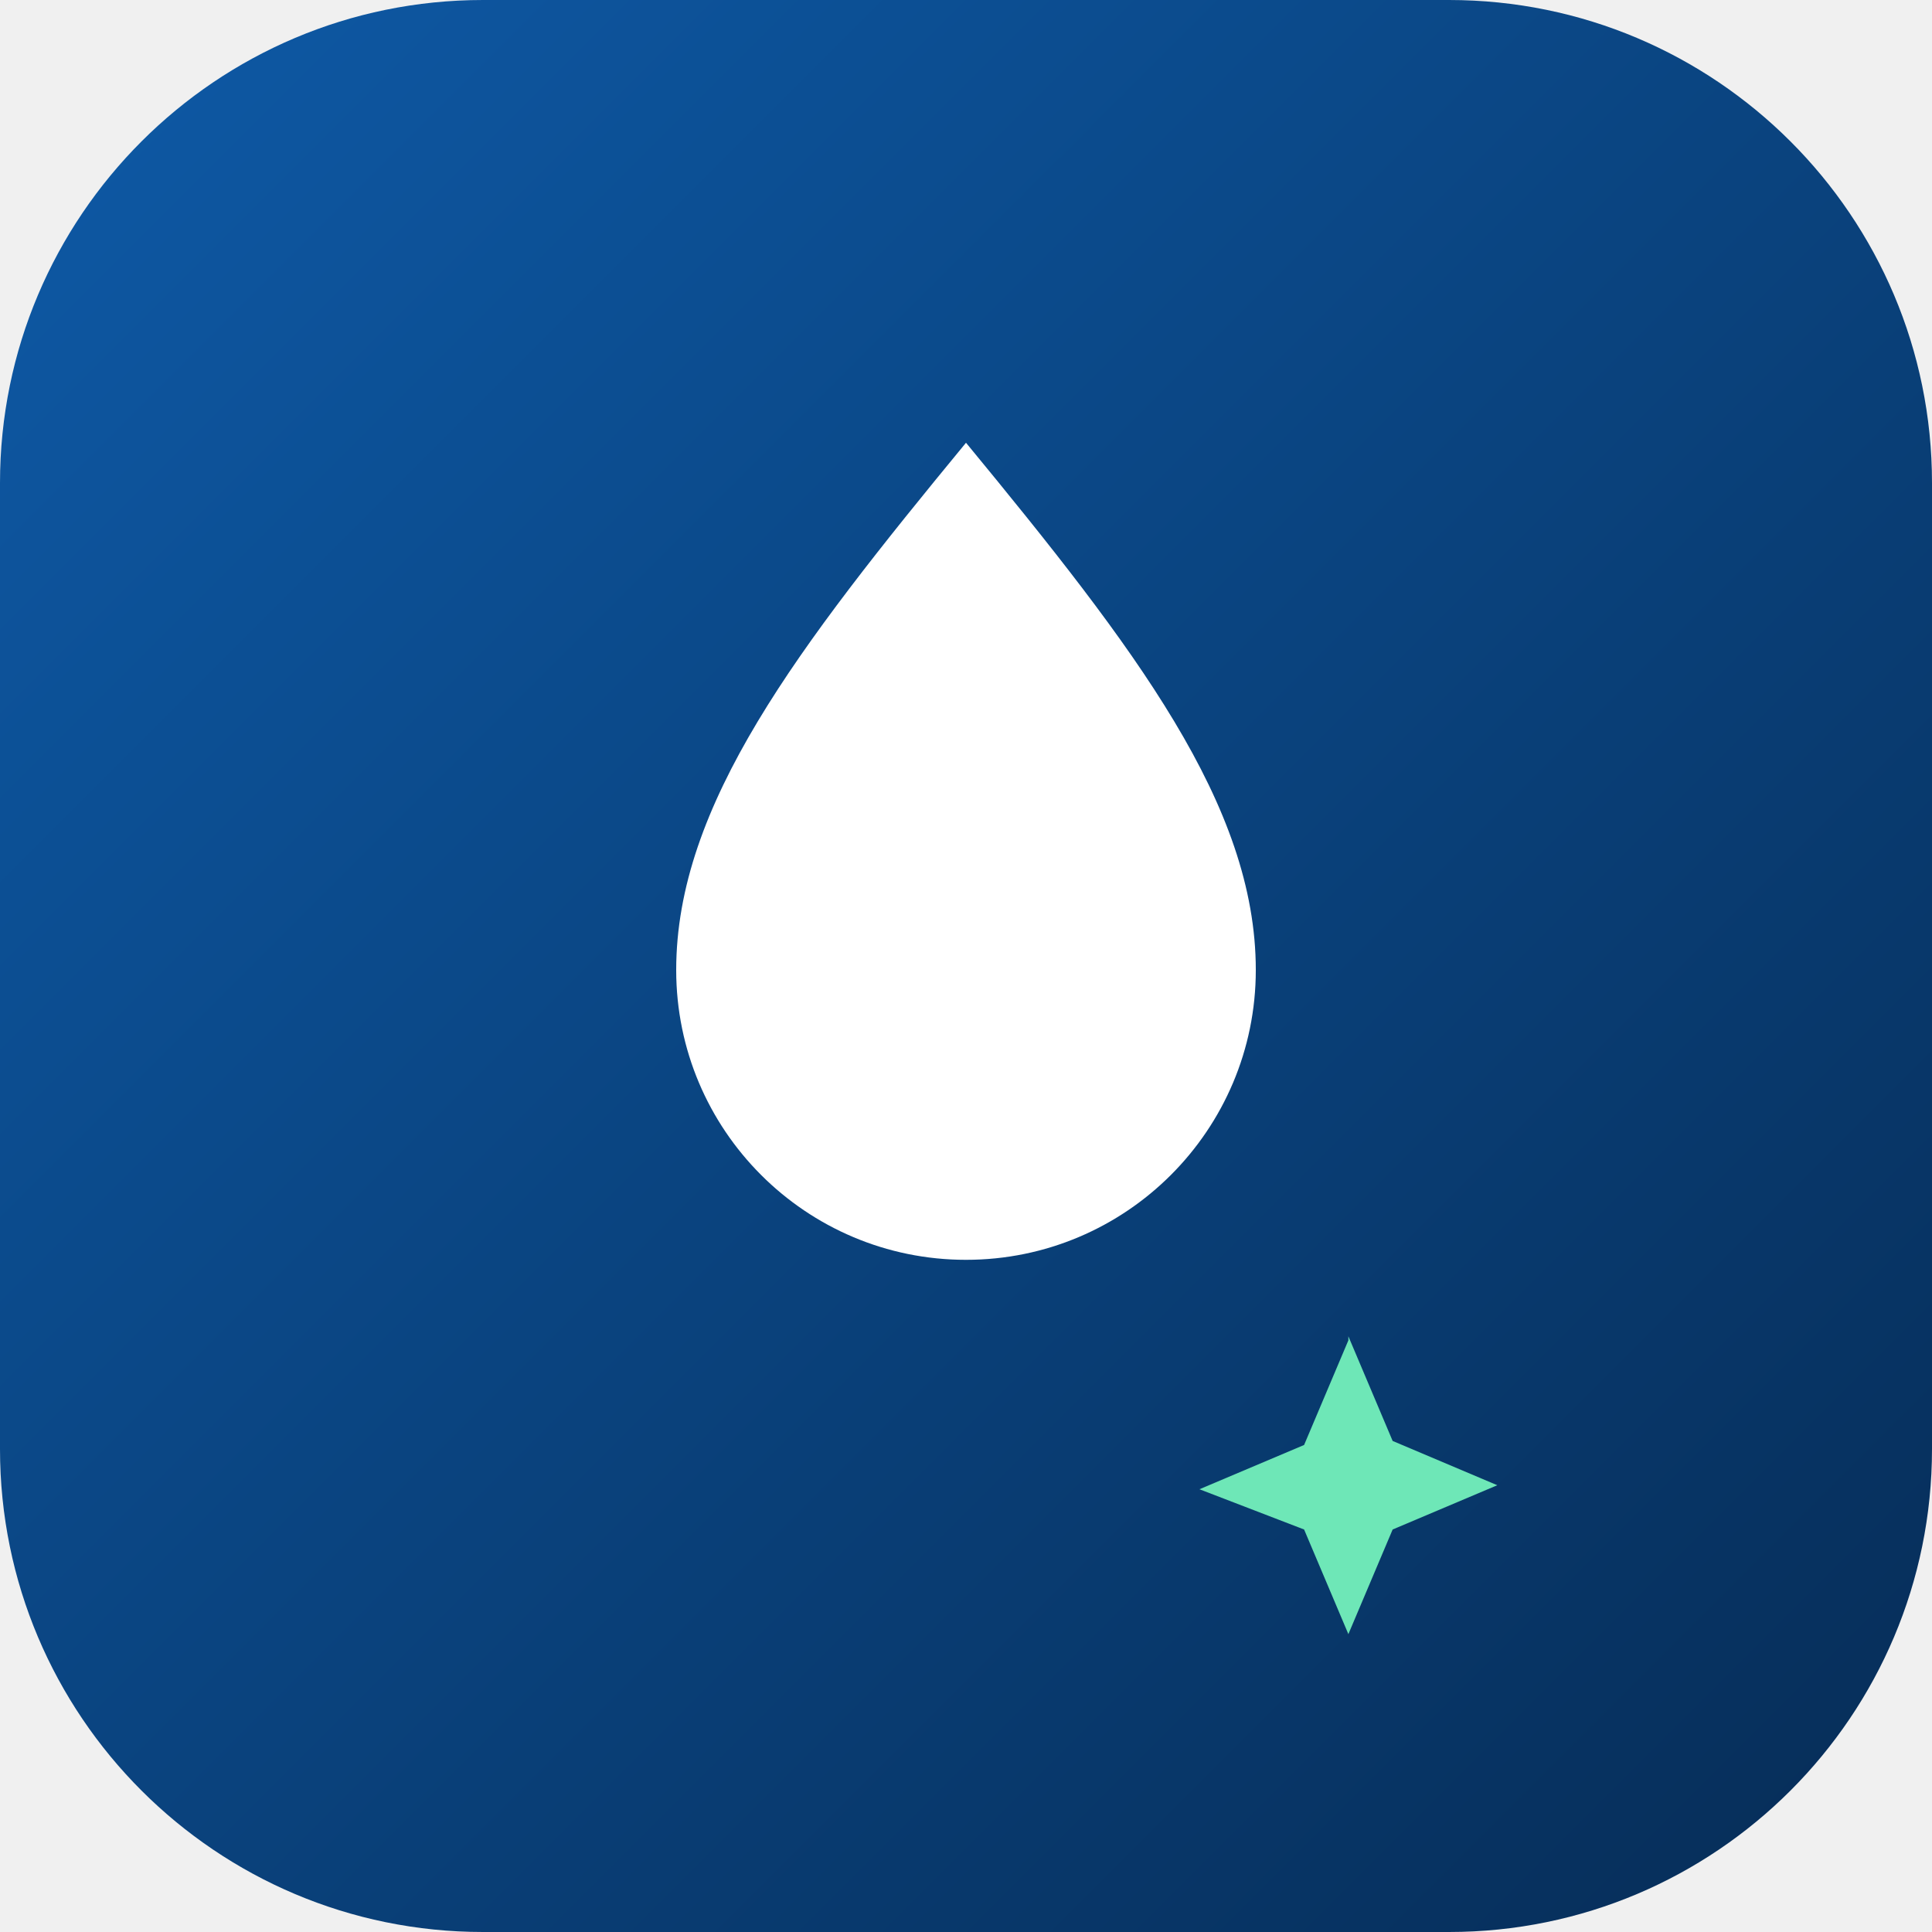
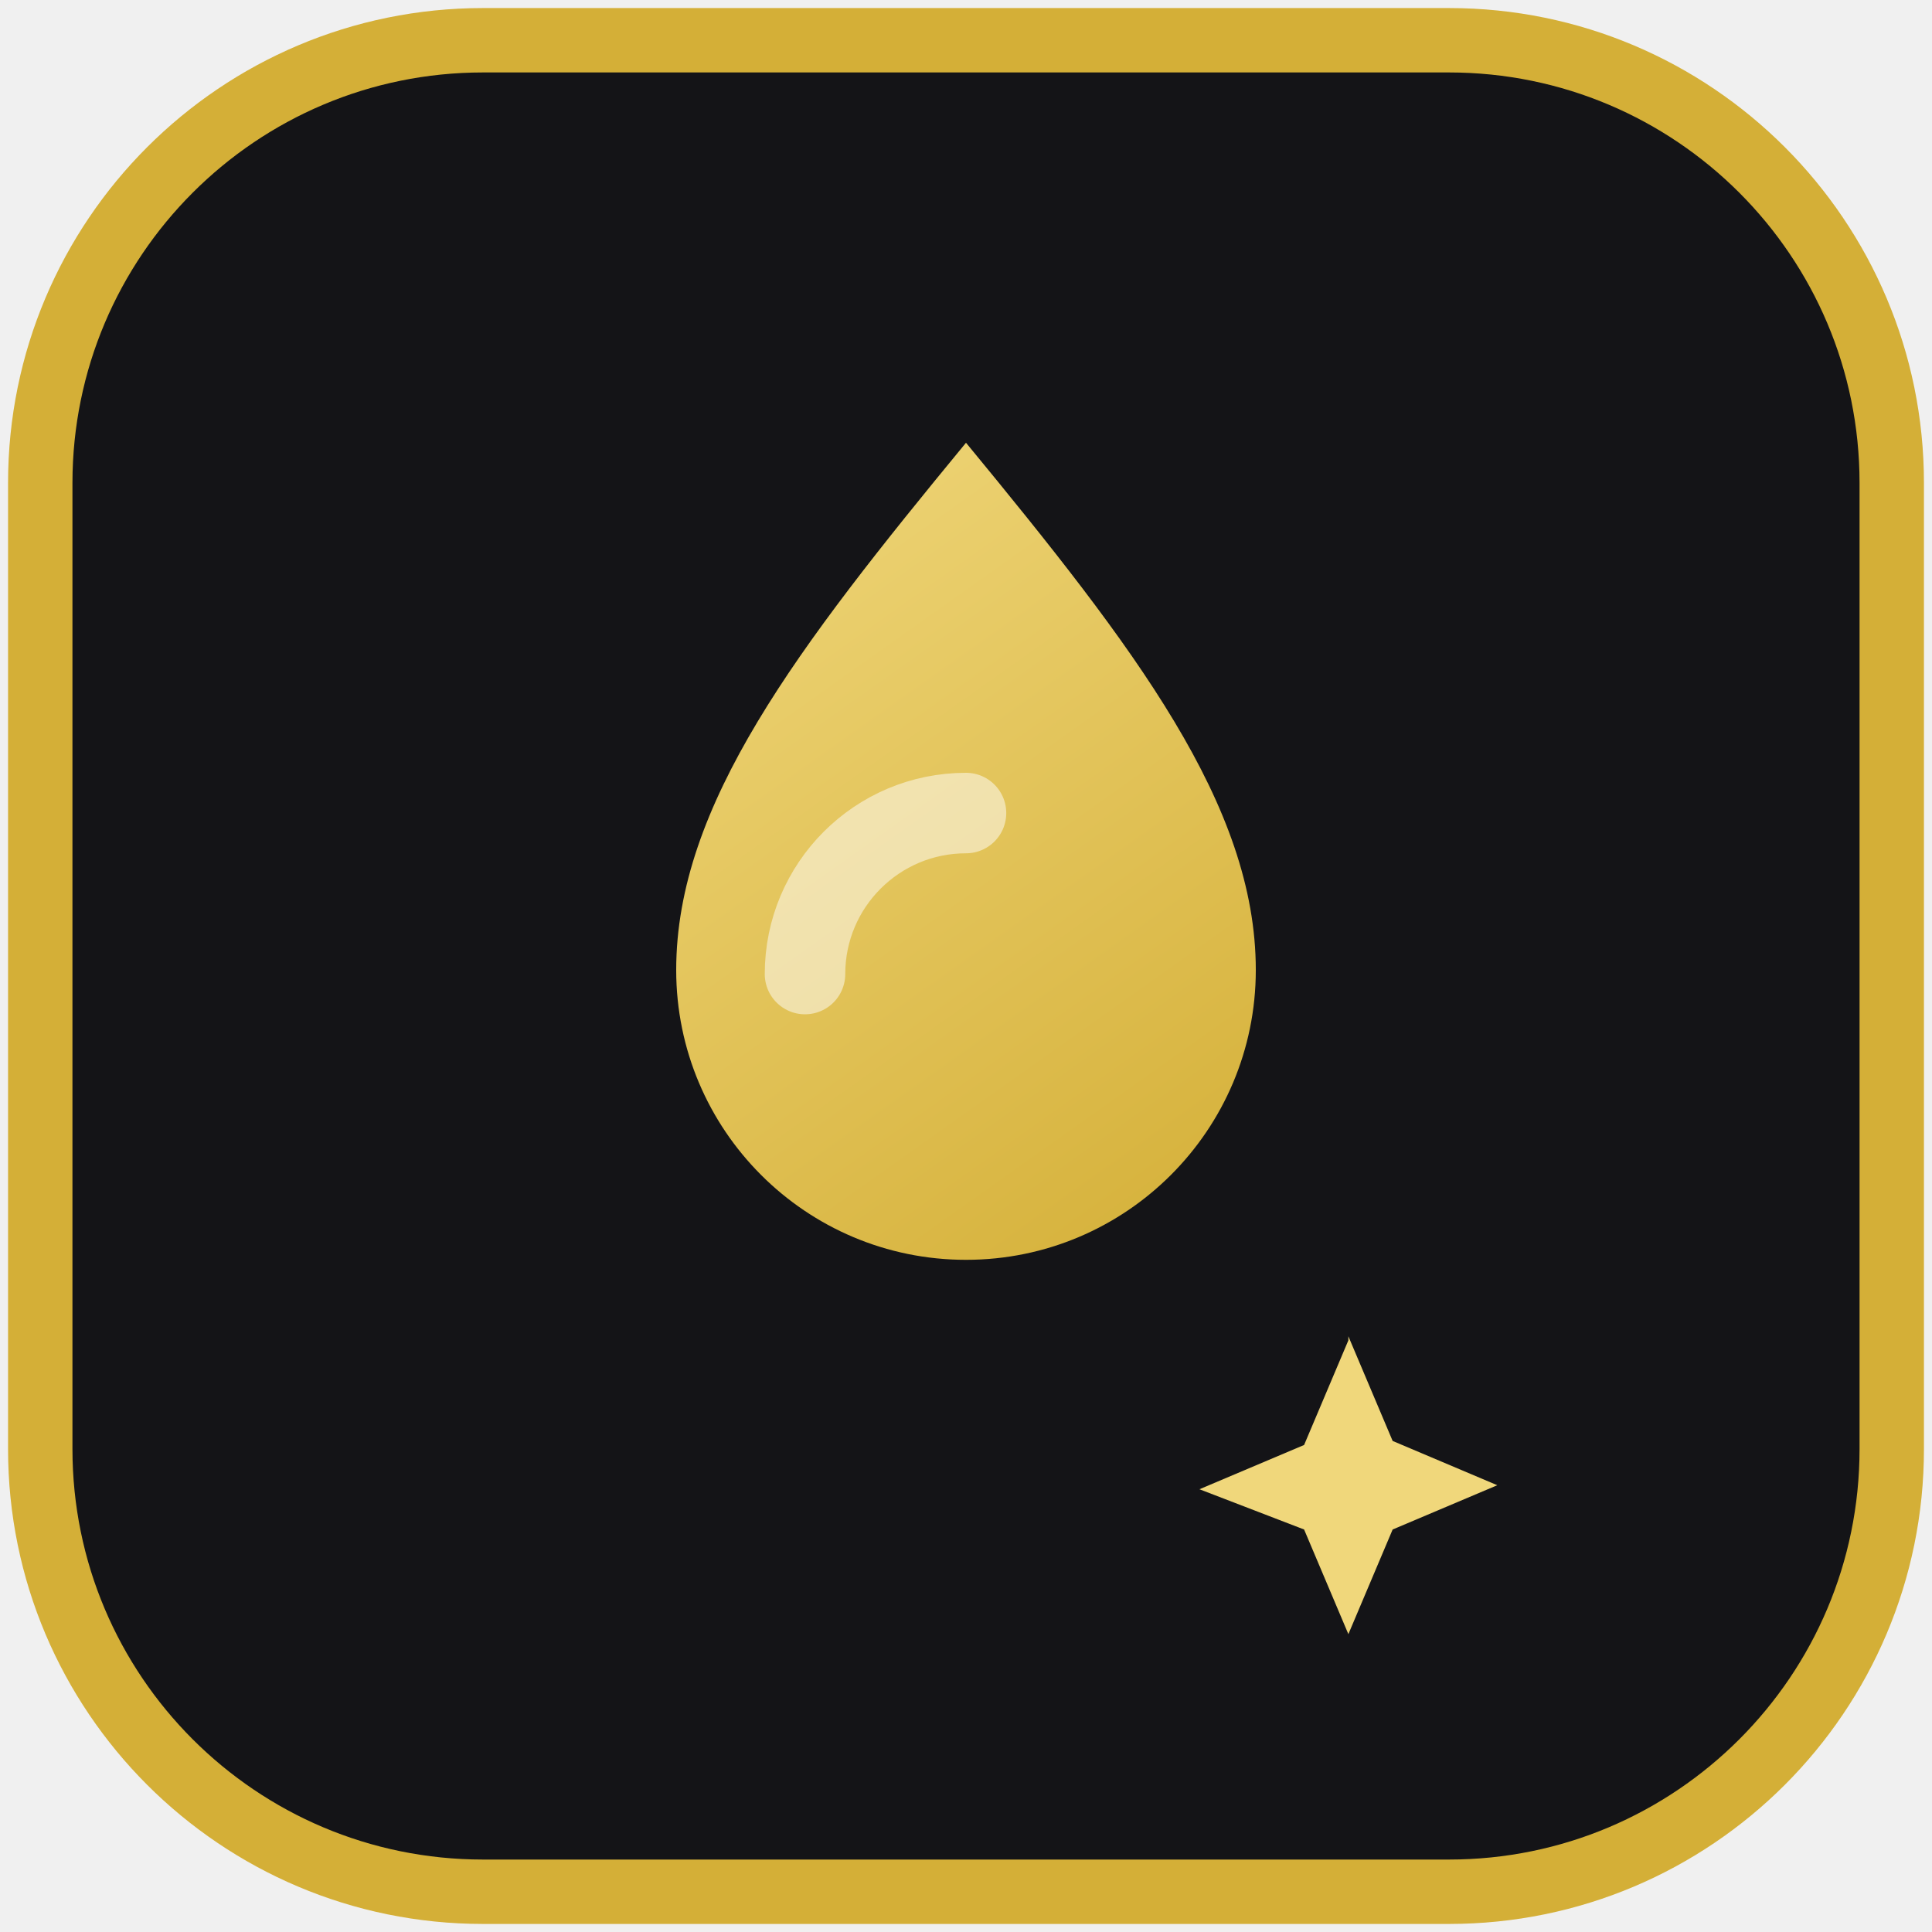
<svg xmlns="http://www.w3.org/2000/svg" width="32" height="32" viewBox="0 0 48 48" fill="none">
-   <rect width="48" height="48" rx="12" fill="url(#f-g)" />
-   <path d="M24 11c4.2 5.1 7.2 9 7.2 13.1A7.2 7.2 0 0 1 24 31.3a7.2 7.2 0 0 1-7.2-7.2C16.8 20 19.8 16.1 24 11Z" fill="#fff" />
-   <path d="M33.5 33.2l1.1 2.6 2.6 1.1-2.6 1.1-1.1 2.6-1.1-2.6L29.8 37l2.6-1.1 1.1-2.6Z" fill="#6ee7b7" />
+   <rect x="1" y="1" width="46" height="46" rx="11" fill="#141417" stroke="#D4AF37" stroke-width="1.6" />
+   <path d="M24 11c4.2 5.1 7.2 9 7.2 13.1A7.2 7.2 0 0 1 24 31.3a7.2 7.2 0 0 1-7.2-7.2C16.8 20 19.8 16.1 24 11Z" fill="url(#f-g)" />
+   <path d="M24 20.2a4 4 0 0 0-4 4" stroke="#ffffff" stroke-opacity=".5" stroke-width="2" stroke-linecap="round" />
+   <path d="M33.5 33.2l1.1 2.6 2.6 1.1-2.6 1.1-1.1 2.6-1.1-2.6L29.8 37l2.6-1.1 1.1-2.6Z" fill="#F0D77B" />
  <defs>
-     <linearGradient id="f-g" x1="0" y1="0" x2="48" y2="48" gradientUnits="userSpaceOnUse">
-       <stop stop-color="#0e5aa7" />
-       <stop offset="1" stop-color="#062c56" />
+     <linearGradient id="f-g" x1="16.8" y1="11" x2="31.2" y2="31.3" gradientUnits="userSpaceOnUse">
+       <stop stop-color="#F0D77B" />
+       <stop offset="1" stop-color="#D4AF37" />
    </linearGradient>
  </defs>
</svg>
